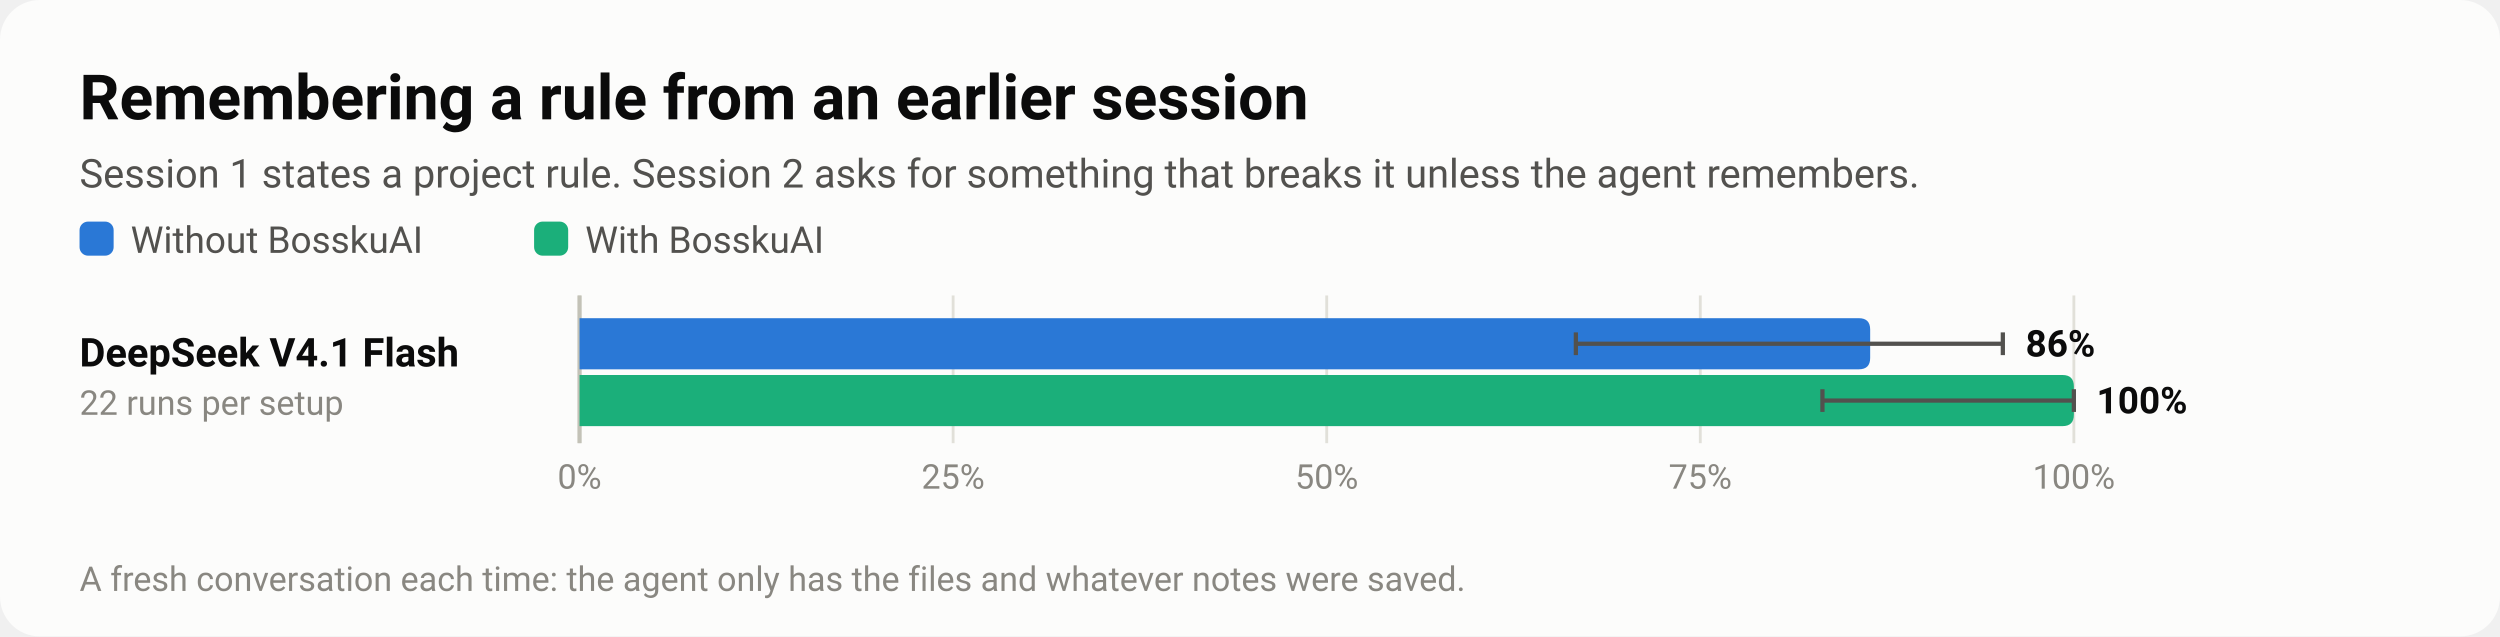
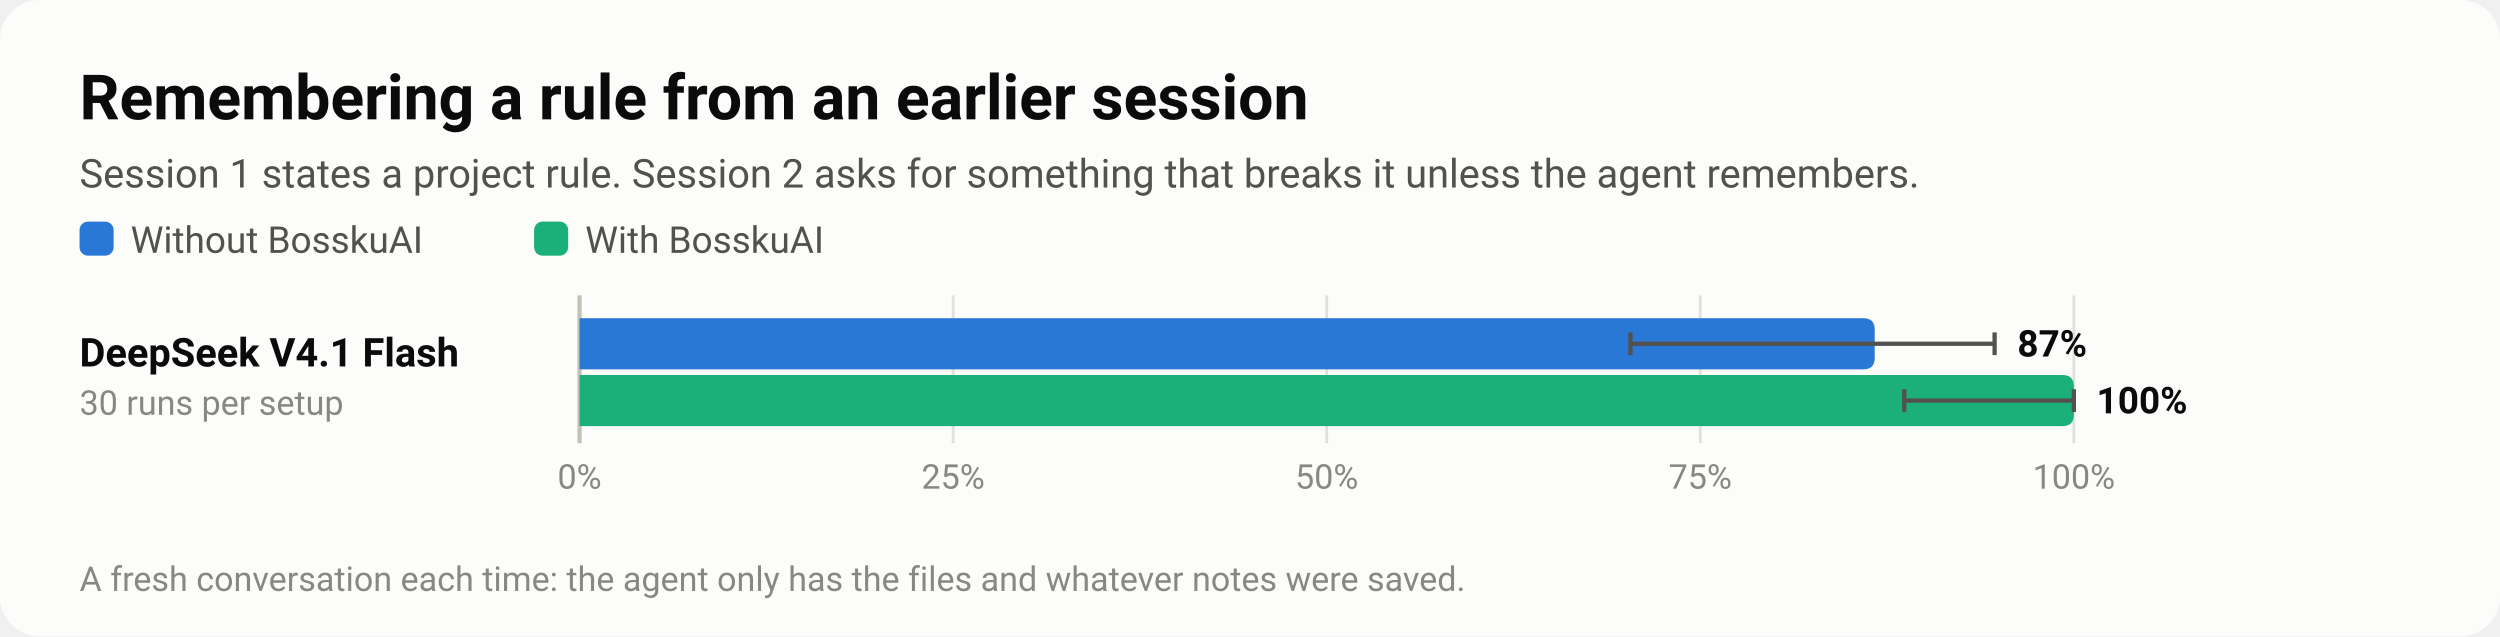
<svg xmlns="http://www.w3.org/2000/svg" viewBox="0 0 880 224" width="880" height="224" role="img" aria-labelledby="t d">
  <style>text{font-family:system-ui, -apple-system, "Segoe UI", Roboto, sans-serif}.card{fill:#fcfcfb}.ink{fill:#0b0b0b}.ink2{fill:#52514e}.muted{fill:#898781}.grid{stroke:#e1e0d9}.base{stroke:#c3c2b7}.whisker{stroke:#52514e}.s0{fill:#2a78d6}.s1{fill:#1baf7a}@media (prefers-color-scheme:dark){.card{fill:#1a1a19}.ink{fill:#ffffff}.ink2{fill:#c3c2b7}.muted{fill:#898781}.grid{stroke:#2c2c2a}.base{stroke:#383835}.whisker{stroke:#c3c2b7}.s0{fill:#3987e5}.s1{fill:#199e70}}</style>
  <rect class="card" width="880" height="224" rx="14" />
  <text class="ink" x="28" y="42" font-size="22" font-weight="650">Remembering a rule from an earlier session</text>
  <text class="ink2" x="28" y="66" font-size="14">Session 1 states a project rule. Session 2 asks for something that breaks it unless the agent remembers.</text>
  <rect class="s0" x="28" y="78" width="12" height="12" rx="3" />
  <text class="ink2" x="46" y="89" font-size="13">Without BosskuAI</text>
  <rect class="s1" x="188" y="78" width="12" height="12" rx="3" />
  <text class="ink2" x="206" y="89" font-size="13">With BosskuAI</text>
  <line class="grid" x1="204.0" y1="104" x2="204.0" y2="156" stroke-width="1" />
  <text class="muted" x="204.0" y="172" font-size="12" text-anchor="middle">0%</text>
  <line class="grid" x1="335.5" y1="104" x2="335.5" y2="156" stroke-width="1" />
  <text class="muted" x="335.5" y="172" font-size="12" text-anchor="middle">25%</text>
  <line class="grid" x1="467.0" y1="104" x2="467.0" y2="156" stroke-width="1" />
  <text class="muted" x="467.0" y="172" font-size="12" text-anchor="middle">50%</text>
  <line class="grid" x1="598.5" y1="104" x2="598.5" y2="156" stroke-width="1" />
  <text class="muted" x="598.5" y="172" font-size="12" text-anchor="middle">75%</text>
  <line class="grid" x1="730.0" y1="104" x2="730.0" y2="156" stroke-width="1" />
  <text class="muted" x="730.0" y="172" font-size="12" text-anchor="middle">100%</text>
  <line class="base" x1="204" y1="104" x2="204" y2="156" stroke-width="1.5" />
  <text class="ink" x="28" y="129.0" font-size="14" font-weight="600">DeepSeek V4.1 Flash</text>
-   <text class="muted" x="28" y="146.0" font-size="12">22 runs per setup</text>
-   <path class="s0" d="M204,112 H654.3 Q658.3,112 658.3,116.0 V126.0 Q658.3,130 654.3,130 H204 Z" />
-   <line class="whisker" x1="554.7" y1="121.0" x2="705.0" y2="121.0" stroke-width="1.5" />
-   <line class="whisker" x1="554.7" y1="117.0" x2="554.7" y2="125.0" stroke-width="1.5" />
-   <line class="whisker" x1="705.0" y1="117.0" x2="705.0" y2="125.0" stroke-width="1.5" />
-   <text class="ink" x="713.0" y="125.5" font-size="13" font-weight="600">86%</text>
+   <text class="muted" x="28" y="146.0" font-size="12">30 runs per setup</text>
+   <path class="s0" d="M204,112 H655.9 Q659.9,112 659.9,116.0 V126.0 Q659.9,130 655.9,130 H204 Z" />
+   <line class="whisker" x1="573.9" y1="121.0" x2="702.1" y2="121.0" stroke-width="1.5" />
+   <line class="whisker" x1="573.9" y1="117.0" x2="573.9" y2="125.0" stroke-width="1.5" />
+   <line class="whisker" x1="702.1" y1="117.0" x2="702.1" y2="125.0" stroke-width="1.5" />
+   <text class="ink" x="710.1" y="125.5" font-size="13" font-weight="600">87%</text>
  <path class="s1" d="M204,132 H726.0 Q730.0,132 730.0,136.0 V146.0 Q730.0,150 726.0,150 H204 Z" />
-   <line class="whisker" x1="641.5" y1="141.0" x2="730.0" y2="141.0" stroke-width="1.5" />
-   <line class="whisker" x1="641.5" y1="137.0" x2="641.5" y2="145.0" stroke-width="1.5" />
+   <line class="whisker" x1="670.3" y1="141.0" x2="730.0" y2="141.0" stroke-width="1.5" />
+   <line class="whisker" x1="670.3" y1="137.0" x2="670.3" y2="145.0" stroke-width="1.5" />
  <line class="whisker" x1="730.0" y1="137.0" x2="730.0" y2="145.0" stroke-width="1.5" />
  <text class="ink" x="738.0" y="145.5" font-size="13" font-weight="600">100%</text>
  <text class="muted" x="28" y="208" font-size="12">A fresh conversation each time: the agent only has the files and whatever notes were saved.</text>
</svg>
